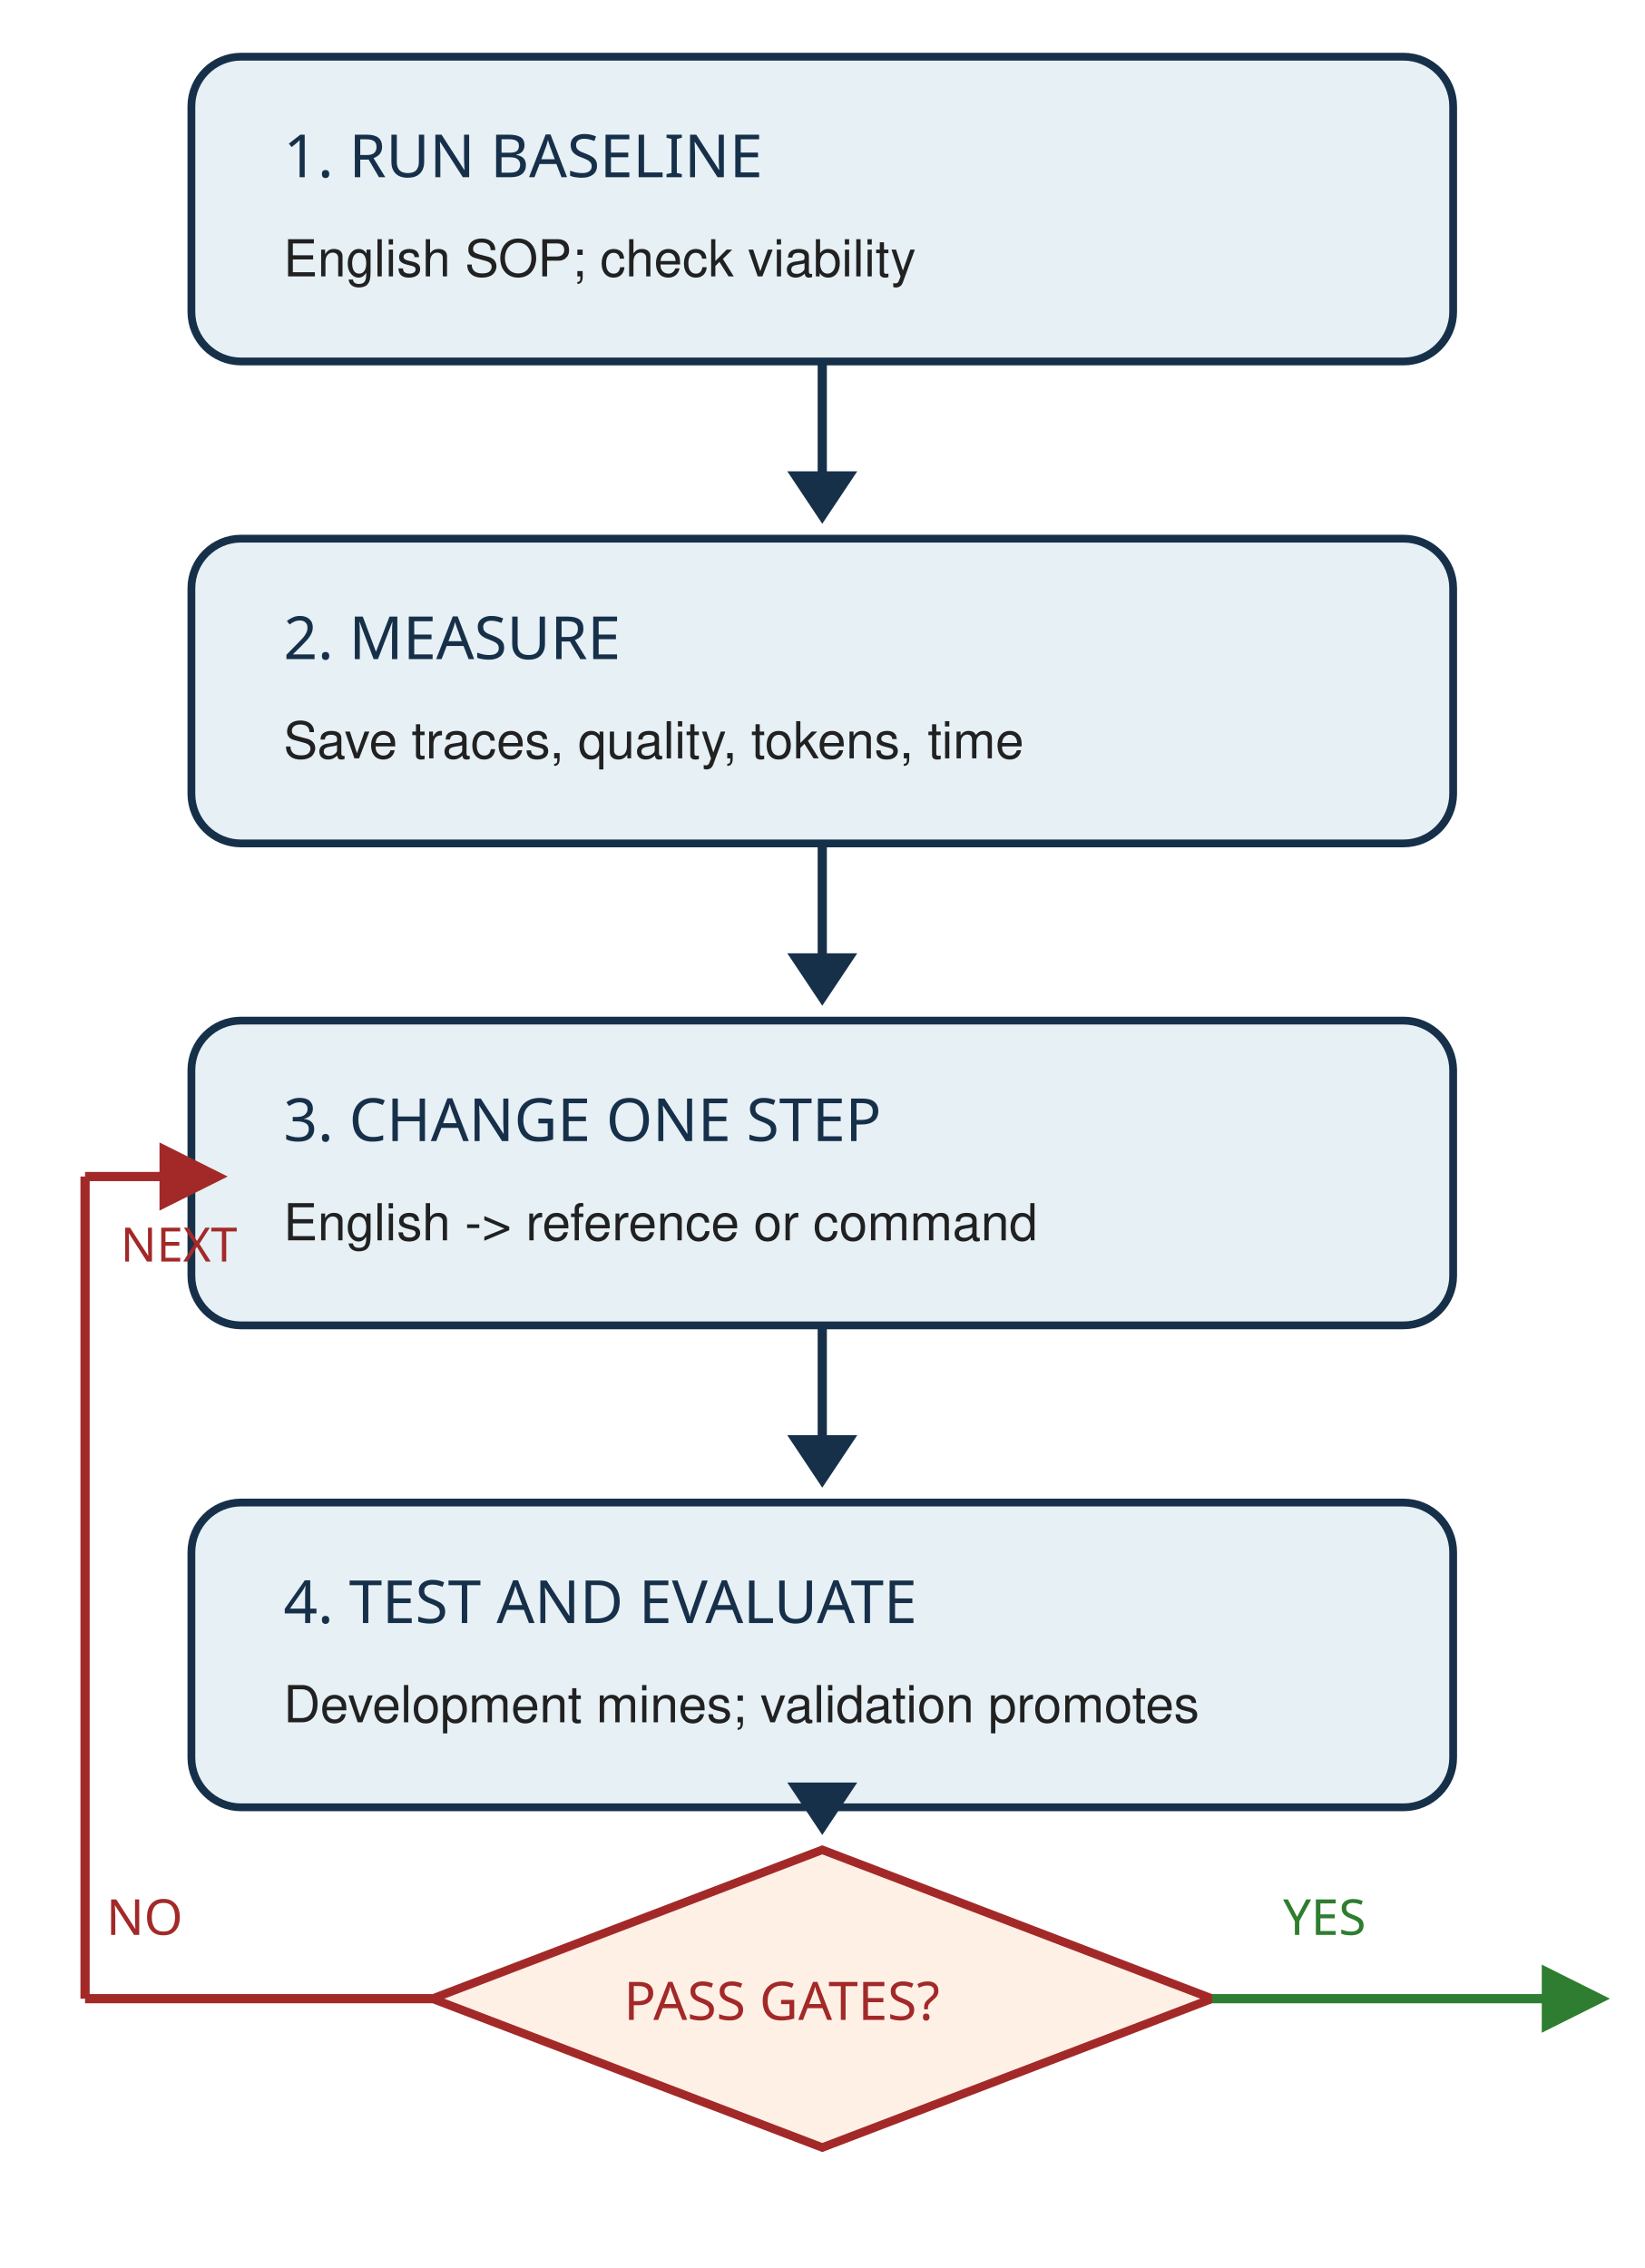
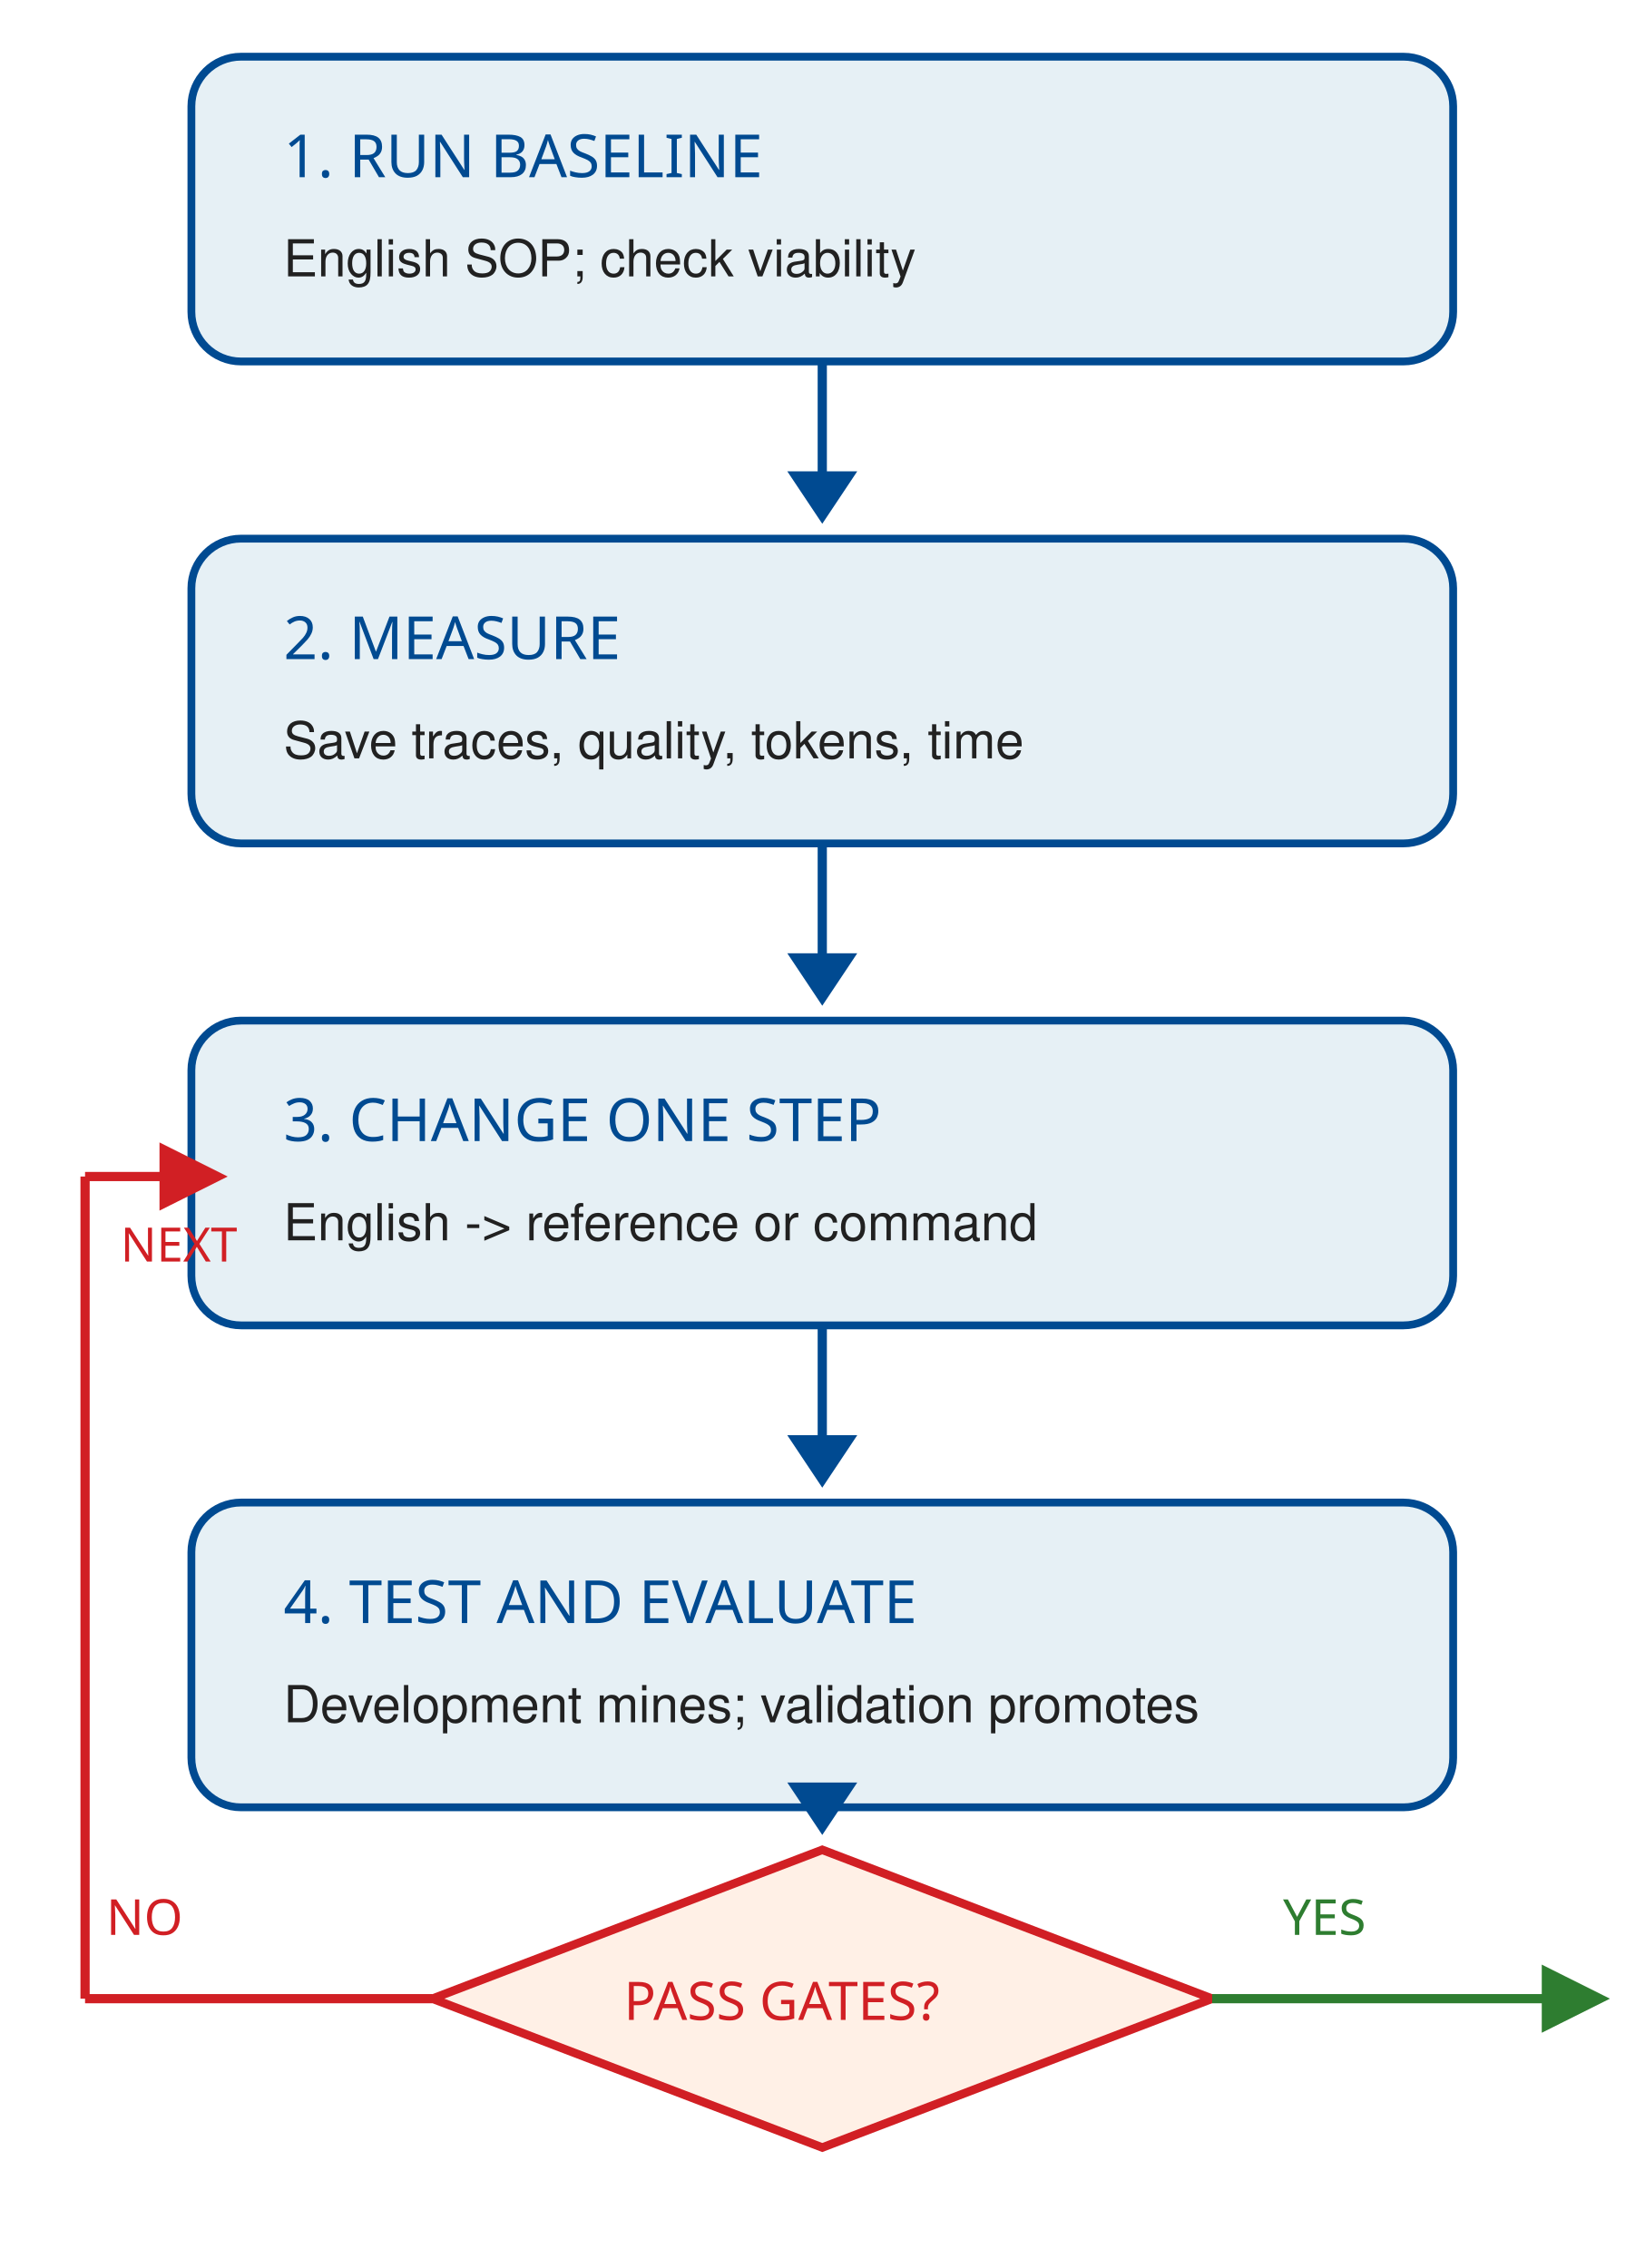
<svg xmlns="http://www.w3.org/2000/svg" width="232" height="320" preserveAspectRatio="xMinYMin meet" viewBox="0 0 232 320" version="1.0" fill-rule="evenodd">
  <clipPath id="clip">
    <rect x="0" y="0" width="232" height="320" />
  </clipPath>
  <g id="group" transform="scale(1,-1) translate(0,-320)" style="clip-path: url(#clip)">
    <g transform="">
-       <rect x="27" y="269" width="178" height="43" rx="7" ry="7" style="stroke: rgb(9%,19%,29%); stroke-linecap: butt; stroke-width: 1.1; fill: rgb(90%,94%,96%); fill-rule: evenodd;" />
-       <text x="40" y="295" style="font-family: Helvetica-Bold; font-size: 8.4px;fill: rgb(9%,19%,29%); stroke:none;" transform="translate(0,590) scale(1,-1)">1. RUN BASELINE</text>
+       <rect x="27" y="269" width="178" height="43" rx="7" ry="7" style="stroke: rgb(0%,29%,57%); stroke-linecap: butt; stroke-width: 1.1; fill: rgb(90%,94%,96%); fill-rule: evenodd;" />
+       <text x="40" y="295" style="font-family: Helvetica-Bold; font-size: 8.4px;fill: rgb(0%,29%,57%); stroke:none;" transform="translate(0,590) scale(1,-1)">1. RUN BASELINE</text>
      <text x="40" y="281" style="font-family: Helvetica; font-size: 7.2px;fill: rgb(13%,13%,13%); stroke:none;" transform="translate(0,562) scale(1,-1)">English SOP; check viability</text>
-       <path d="M 116,269 L 116,250 Z" style="stroke: rgb(9%,19%,29%); stroke-linecap: butt; stroke-width: 1.3;" />
-       <polygon points="112 253, 120 253, 116 247" style="stroke: rgb(9%,19%,29%); stroke-linecap: butt; stroke-width: 1; fill: rgb(9%,19%,29%); fill-rule: evenodd;" />
-       <rect x="27" y="201" width="178" height="43" rx="7" ry="7" style="stroke: rgb(9%,19%,29%); stroke-linecap: butt; stroke-width: 1.1; fill: rgb(90%,94%,96%); fill-rule: evenodd;" />
-       <text x="40" y="227" style="font-family: Helvetica-Bold; font-size: 8.4px;fill: rgb(9%,19%,29%); stroke:none;" transform="translate(0,454) scale(1,-1)">2. MEASURE</text>
+       <path d="M 116,269 L 116,250 Z" style="stroke: rgb(0%,29%,57%); stroke-linecap: butt; stroke-width: 1.3;" />
+       <polygon points="112 253, 120 253, 116 247" style="stroke: rgb(0%,29%,57%); stroke-linecap: butt; stroke-width: 1; fill: rgb(0%,29%,57%); fill-rule: evenodd;" />
+       <rect x="27" y="201" width="178" height="43" rx="7" ry="7" style="stroke: rgb(0%,29%,57%); stroke-linecap: butt; stroke-width: 1.1; fill: rgb(90%,94%,96%); fill-rule: evenodd;" />
+       <text x="40" y="227" style="font-family: Helvetica-Bold; font-size: 8.4px;fill: rgb(0%,29%,57%); stroke:none;" transform="translate(0,454) scale(1,-1)">2. MEASURE</text>
      <text x="40" y="213" style="font-family: Helvetica; font-size: 7.2px;fill: rgb(13%,13%,13%); stroke:none;" transform="translate(0,426) scale(1,-1)">Save traces, quality, tokens, time</text>
-       <path d="M 116,201 L 116,182 Z" style="stroke: rgb(9%,19%,29%); stroke-linecap: butt; stroke-width: 1.3;" />
-       <polygon points="112 185, 120 185, 116 179" style="stroke: rgb(9%,19%,29%); stroke-linecap: butt; stroke-width: 1; fill: rgb(9%,19%,29%); fill-rule: evenodd;" />
-       <rect x="27" y="133" width="178" height="43" rx="7" ry="7" style="stroke: rgb(9%,19%,29%); stroke-linecap: butt; stroke-width: 1.1; fill: rgb(90%,94%,96%); fill-rule: evenodd;" />
-       <text x="40" y="159" style="font-family: Helvetica-Bold; font-size: 8.4px;fill: rgb(9%,19%,29%); stroke:none;" transform="translate(0,318) scale(1,-1)">3. CHANGE ONE STEP</text>
+       <path d="M 116,201 L 116,182 Z" style="stroke: rgb(0%,29%,57%); stroke-linecap: butt; stroke-width: 1.3;" />
+       <polygon points="112 185, 120 185, 116 179" style="stroke: rgb(0%,29%,57%); stroke-linecap: butt; stroke-width: 1; fill: rgb(0%,29%,57%); fill-rule: evenodd;" />
+       <rect x="27" y="133" width="178" height="43" rx="7" ry="7" style="stroke: rgb(0%,29%,57%); stroke-linecap: butt; stroke-width: 1.1; fill: rgb(90%,94%,96%); fill-rule: evenodd;" />
+       <text x="40" y="159" style="font-family: Helvetica-Bold; font-size: 8.4px;fill: rgb(0%,29%,57%); stroke:none;" transform="translate(0,318) scale(1,-1)">3. CHANGE ONE STEP</text>
      <text x="40" y="145" style="font-family: Helvetica; font-size: 7.2px;fill: rgb(13%,13%,13%); stroke:none;" transform="translate(0,290) scale(1,-1)">English -&gt; reference or command</text>
-       <path d="M 116,133 L 116,114 Z" style="stroke: rgb(9%,19%,29%); stroke-linecap: butt; stroke-width: 1.3;" />
-       <polygon points="112 117, 120 117, 116 111" style="stroke: rgb(9%,19%,29%); stroke-linecap: butt; stroke-width: 1; fill: rgb(9%,19%,29%); fill-rule: evenodd;" />
-       <rect x="27" y="65" width="178" height="43" rx="7" ry="7" style="stroke: rgb(9%,19%,29%); stroke-linecap: butt; stroke-width: 1.1; fill: rgb(90%,94%,96%); fill-rule: evenodd;" />
-       <text x="40" y="91" style="font-family: Helvetica-Bold; font-size: 8.4px;fill: rgb(9%,19%,29%); stroke:none;" transform="translate(0,182) scale(1,-1)">4. TEST AND EVALUATE</text>
+       <path d="M 116,133 L 116,114 Z" style="stroke: rgb(0%,29%,57%); stroke-linecap: butt; stroke-width: 1.3;" />
+       <polygon points="112 117, 120 117, 116 111" style="stroke: rgb(0%,29%,57%); stroke-linecap: butt; stroke-width: 1; fill: rgb(0%,29%,57%); fill-rule: evenodd;" />
+       <rect x="27" y="65" width="178" height="43" rx="7" ry="7" style="stroke: rgb(0%,29%,57%); stroke-linecap: butt; stroke-width: 1.1; fill: rgb(90%,94%,96%); fill-rule: evenodd;" />
+       <text x="40" y="91" style="font-family: Helvetica-Bold; font-size: 8.4px;fill: rgb(0%,29%,57%); stroke:none;" transform="translate(0,182) scale(1,-1)">4. TEST AND EVALUATE</text>
      <text x="40" y="77" style="font-family: Helvetica; font-size: 7.2px;fill: rgb(13%,13%,13%); stroke:none;" transform="translate(0,154) scale(1,-1)">Development mines; validation promotes</text>
-       <path d="M 116,65 L 116,65 Z" style="stroke: rgb(9%,19%,29%); stroke-linecap: butt; stroke-width: 1.3;" />
-       <polygon points="112 68, 120 68, 116 62" style="stroke: rgb(9%,19%,29%); stroke-linecap: butt; stroke-width: 1; fill: rgb(9%,19%,29%); fill-rule: evenodd;" />
-       <polygon points="116 59, 171 38, 116 17, 61 38" style="stroke: rgb(64%,16%,16%); stroke-linecap: butt; stroke-width: 1.2; fill: rgb(100%,94%,90%); fill-rule: evenodd;" />
-       <text x="88" y="35" style="font-family: Helvetica-Bold; font-size: 7.5px;fill: rgb(64%,16%,16%); stroke:none;" transform="translate(0,70) scale(1,-1)">PASS GATES?</text>
+       <path d="M 116,65 L 116,65 Z" style="stroke: rgb(0%,29%,57%); stroke-linecap: butt; stroke-width: 1.3;" />
+       <polygon points="112 68, 120 68, 116 62" style="stroke: rgb(0%,29%,57%); stroke-linecap: butt; stroke-width: 1; fill: rgb(0%,29%,57%); fill-rule: evenodd;" />
+       <polygon points="116 59, 171 38, 116 17, 61 38" style="stroke: rgb(82%,12%,14%); stroke-linecap: butt; stroke-width: 1.2; fill: rgb(100%,94%,90%); fill-rule: evenodd;" />
+       <text x="88" y="35" style="font-family: Helvetica-Bold; font-size: 7.5px;fill: rgb(82%,12%,14%); stroke:none;" transform="translate(0,70) scale(1,-1)">PASS GATES?</text>
      <path d="M 171,38 L 221,38 Z" style="stroke: rgb(18%,49%,19%); stroke-linecap: butt; stroke-width: 1.3;" />
      <polygon points="218 42, 226 38, 218 34" style="stroke: rgb(18%,49%,19%); stroke-linecap: butt; stroke-width: 1; fill: rgb(18%,49%,19%); fill-rule: evenodd;" />
      <text x="181" y="47" style="font-family: Helvetica-Bold; font-size: 7px;fill: rgb(18%,49%,19%); stroke:none;" transform="translate(0,94) scale(1,-1)">YES</text>
-       <path d="M 61,38 L 12,38 Z" style="stroke: rgb(64%,16%,16%); stroke-linecap: butt; stroke-width: 1.3;" />
-       <path d="M 12,38 L 12,154 Z" style="stroke: rgb(64%,16%,16%); stroke-linecap: butt; stroke-width: 1.3;" />
-       <path d="M 12,154 L 27,154 Z" style="stroke: rgb(64%,16%,16%); stroke-linecap: butt; stroke-width: 1.3;" />
-       <polygon points="23 158, 31 154, 23 150" style="stroke: rgb(64%,16%,16%); stroke-linecap: butt; stroke-width: 1; fill: rgb(64%,16%,16%); fill-rule: evenodd;" />
-       <text x="15" y="47" style="font-family: Helvetica-Bold; font-size: 7px;fill: rgb(64%,16%,16%); stroke:none;" transform="translate(0,94) scale(1,-1)">NO</text>
-       <text x="17" y="142" style="font-family: Helvetica-Bold; font-size: 6.7px;fill: rgb(64%,16%,16%); stroke:none;" transform="translate(0,284) scale(1,-1)">NEXT</text>
+       <path d="M 61,38 L 12,38 Z" style="stroke: rgb(82%,12%,14%); stroke-linecap: butt; stroke-width: 1.3;" />
+       <path d="M 12,38 L 12,154 Z" style="stroke: rgb(82%,12%,14%); stroke-linecap: butt; stroke-width: 1.3;" />
+       <path d="M 12,154 L 27,154 Z" style="stroke: rgb(82%,12%,14%); stroke-linecap: butt; stroke-width: 1.3;" />
+       <polygon points="23 158, 31 154, 23 150" style="stroke: rgb(82%,12%,14%); stroke-linecap: butt; stroke-width: 1; fill: rgb(82%,12%,14%); fill-rule: evenodd;" />
+       <text x="15" y="47" style="font-family: Helvetica-Bold; font-size: 7px;fill: rgb(82%,12%,14%); stroke:none;" transform="translate(0,94) scale(1,-1)">NO</text>
+       <text x="17" y="142" style="font-family: Helvetica-Bold; font-size: 6.7px;fill: rgb(82%,12%,14%); stroke:none;" transform="translate(0,284) scale(1,-1)">NEXT</text>
    </g>
  </g>
</svg>
